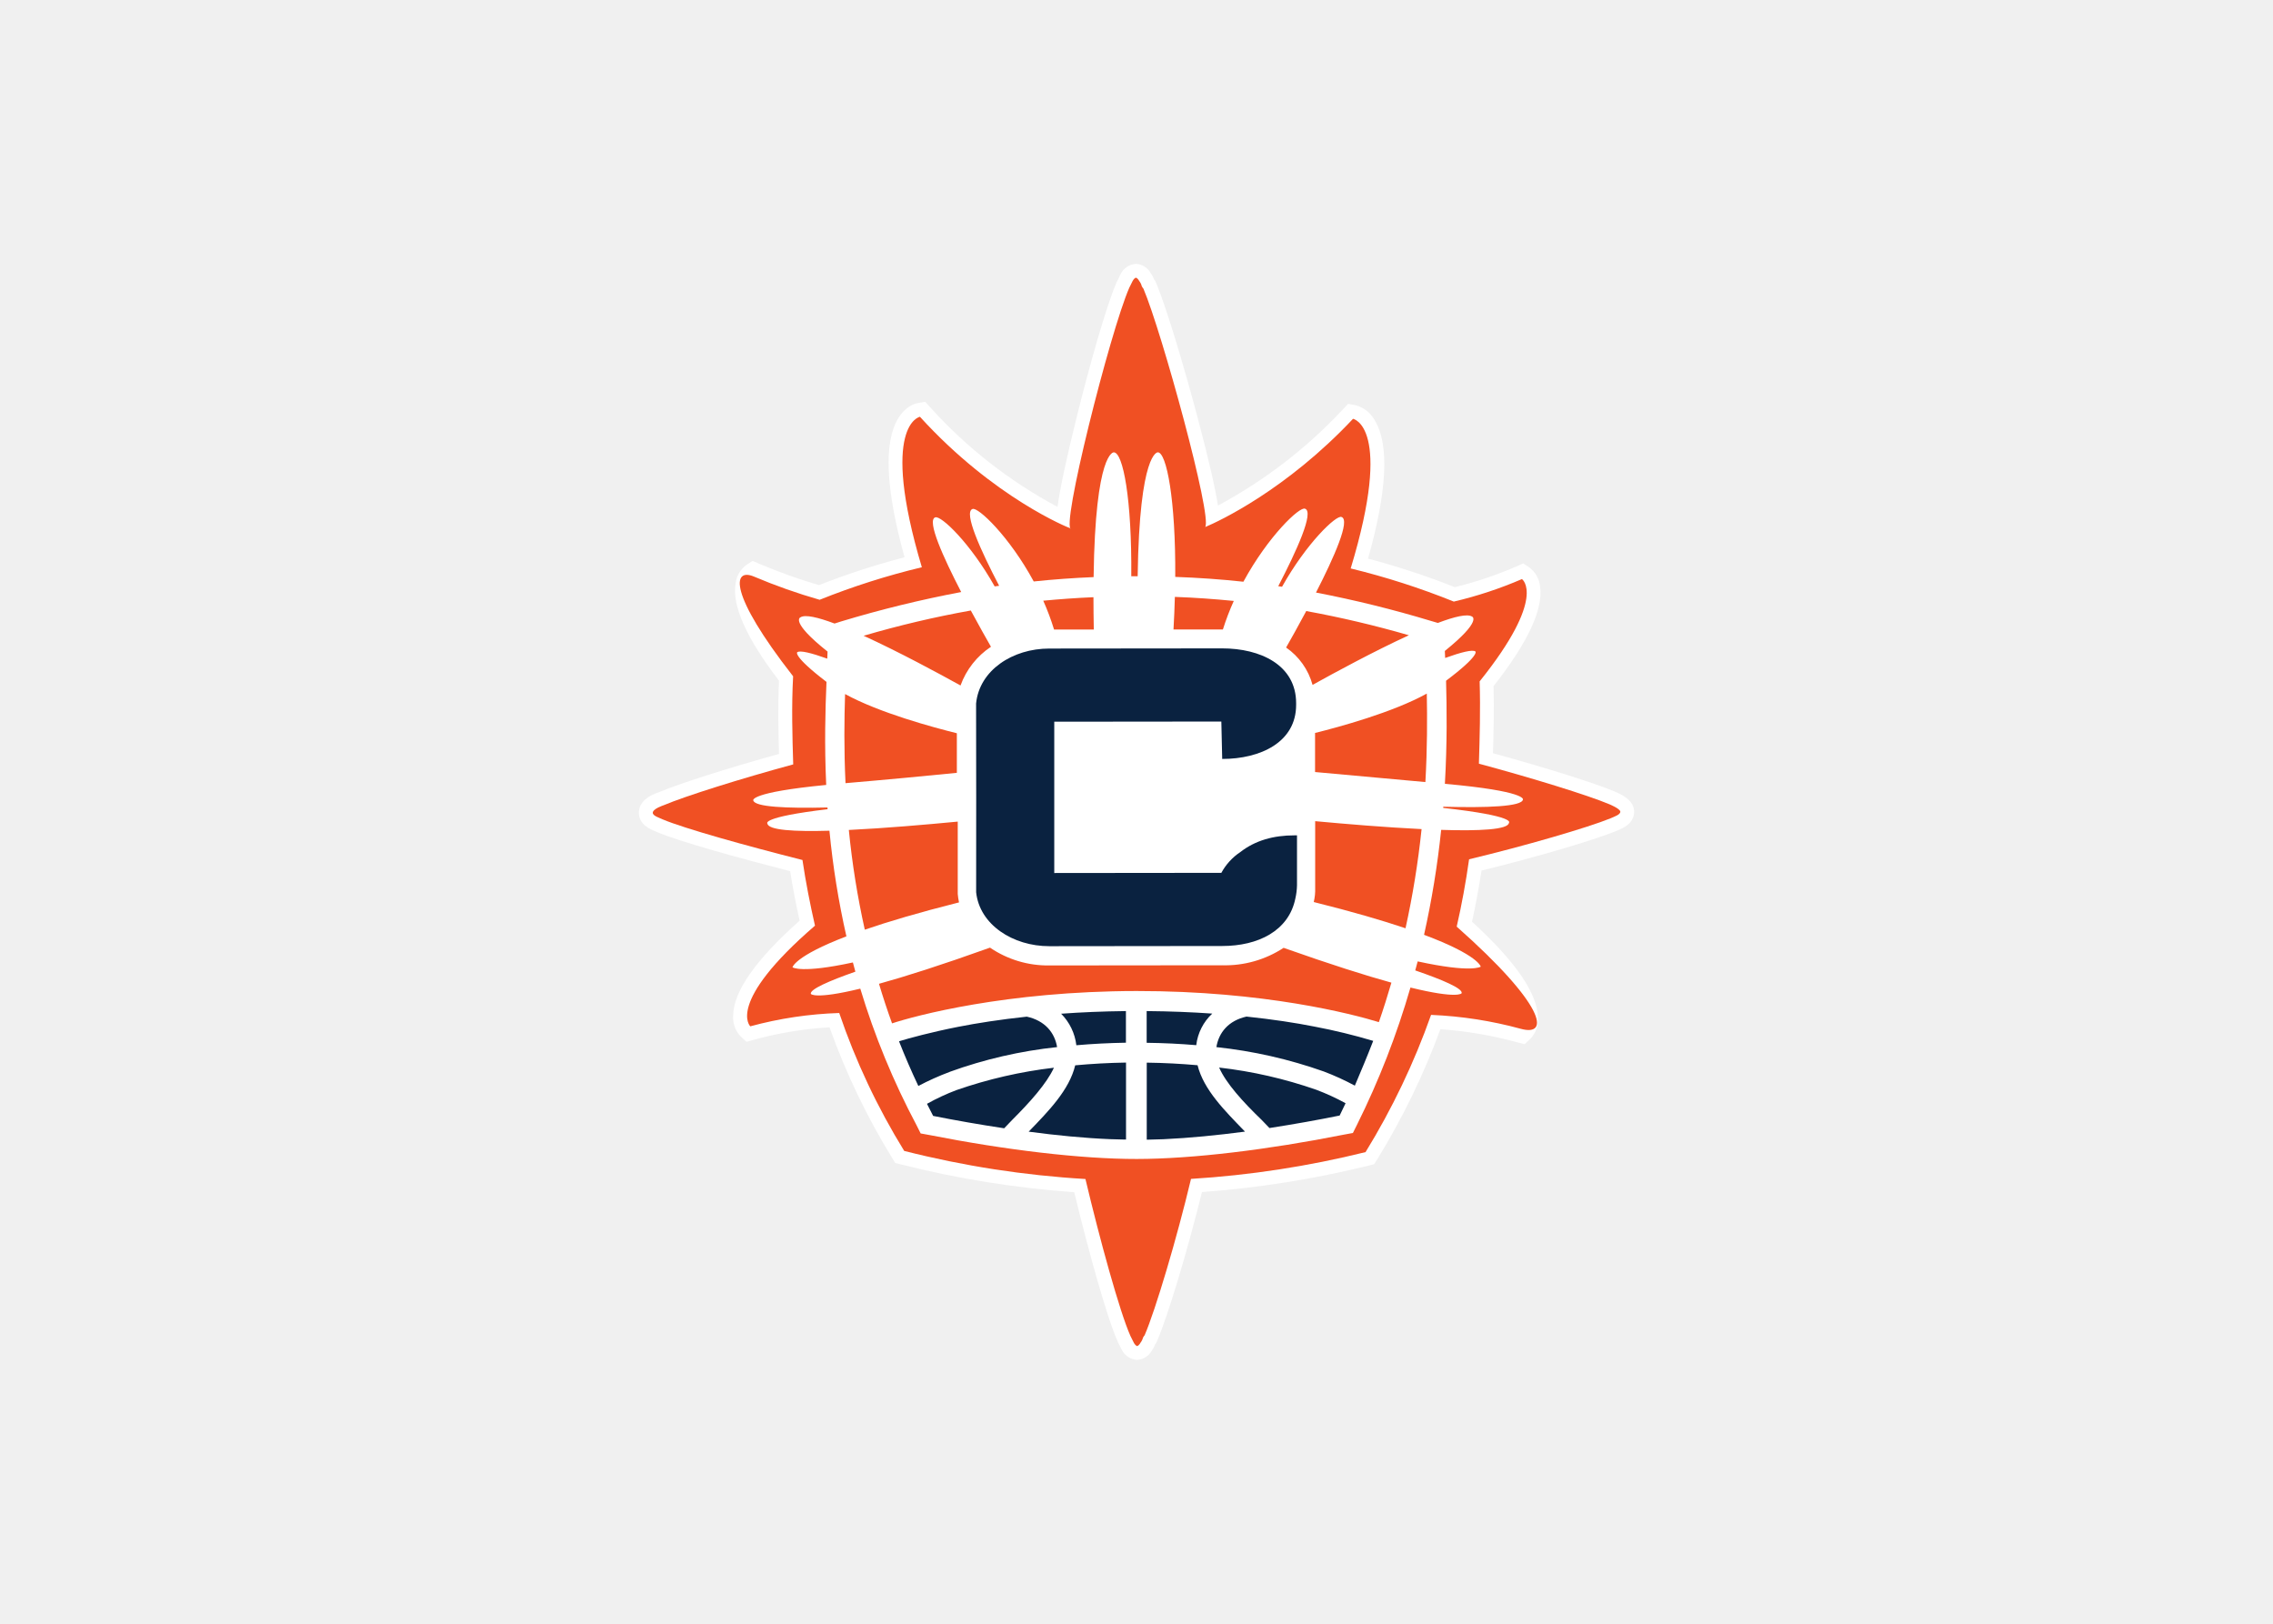
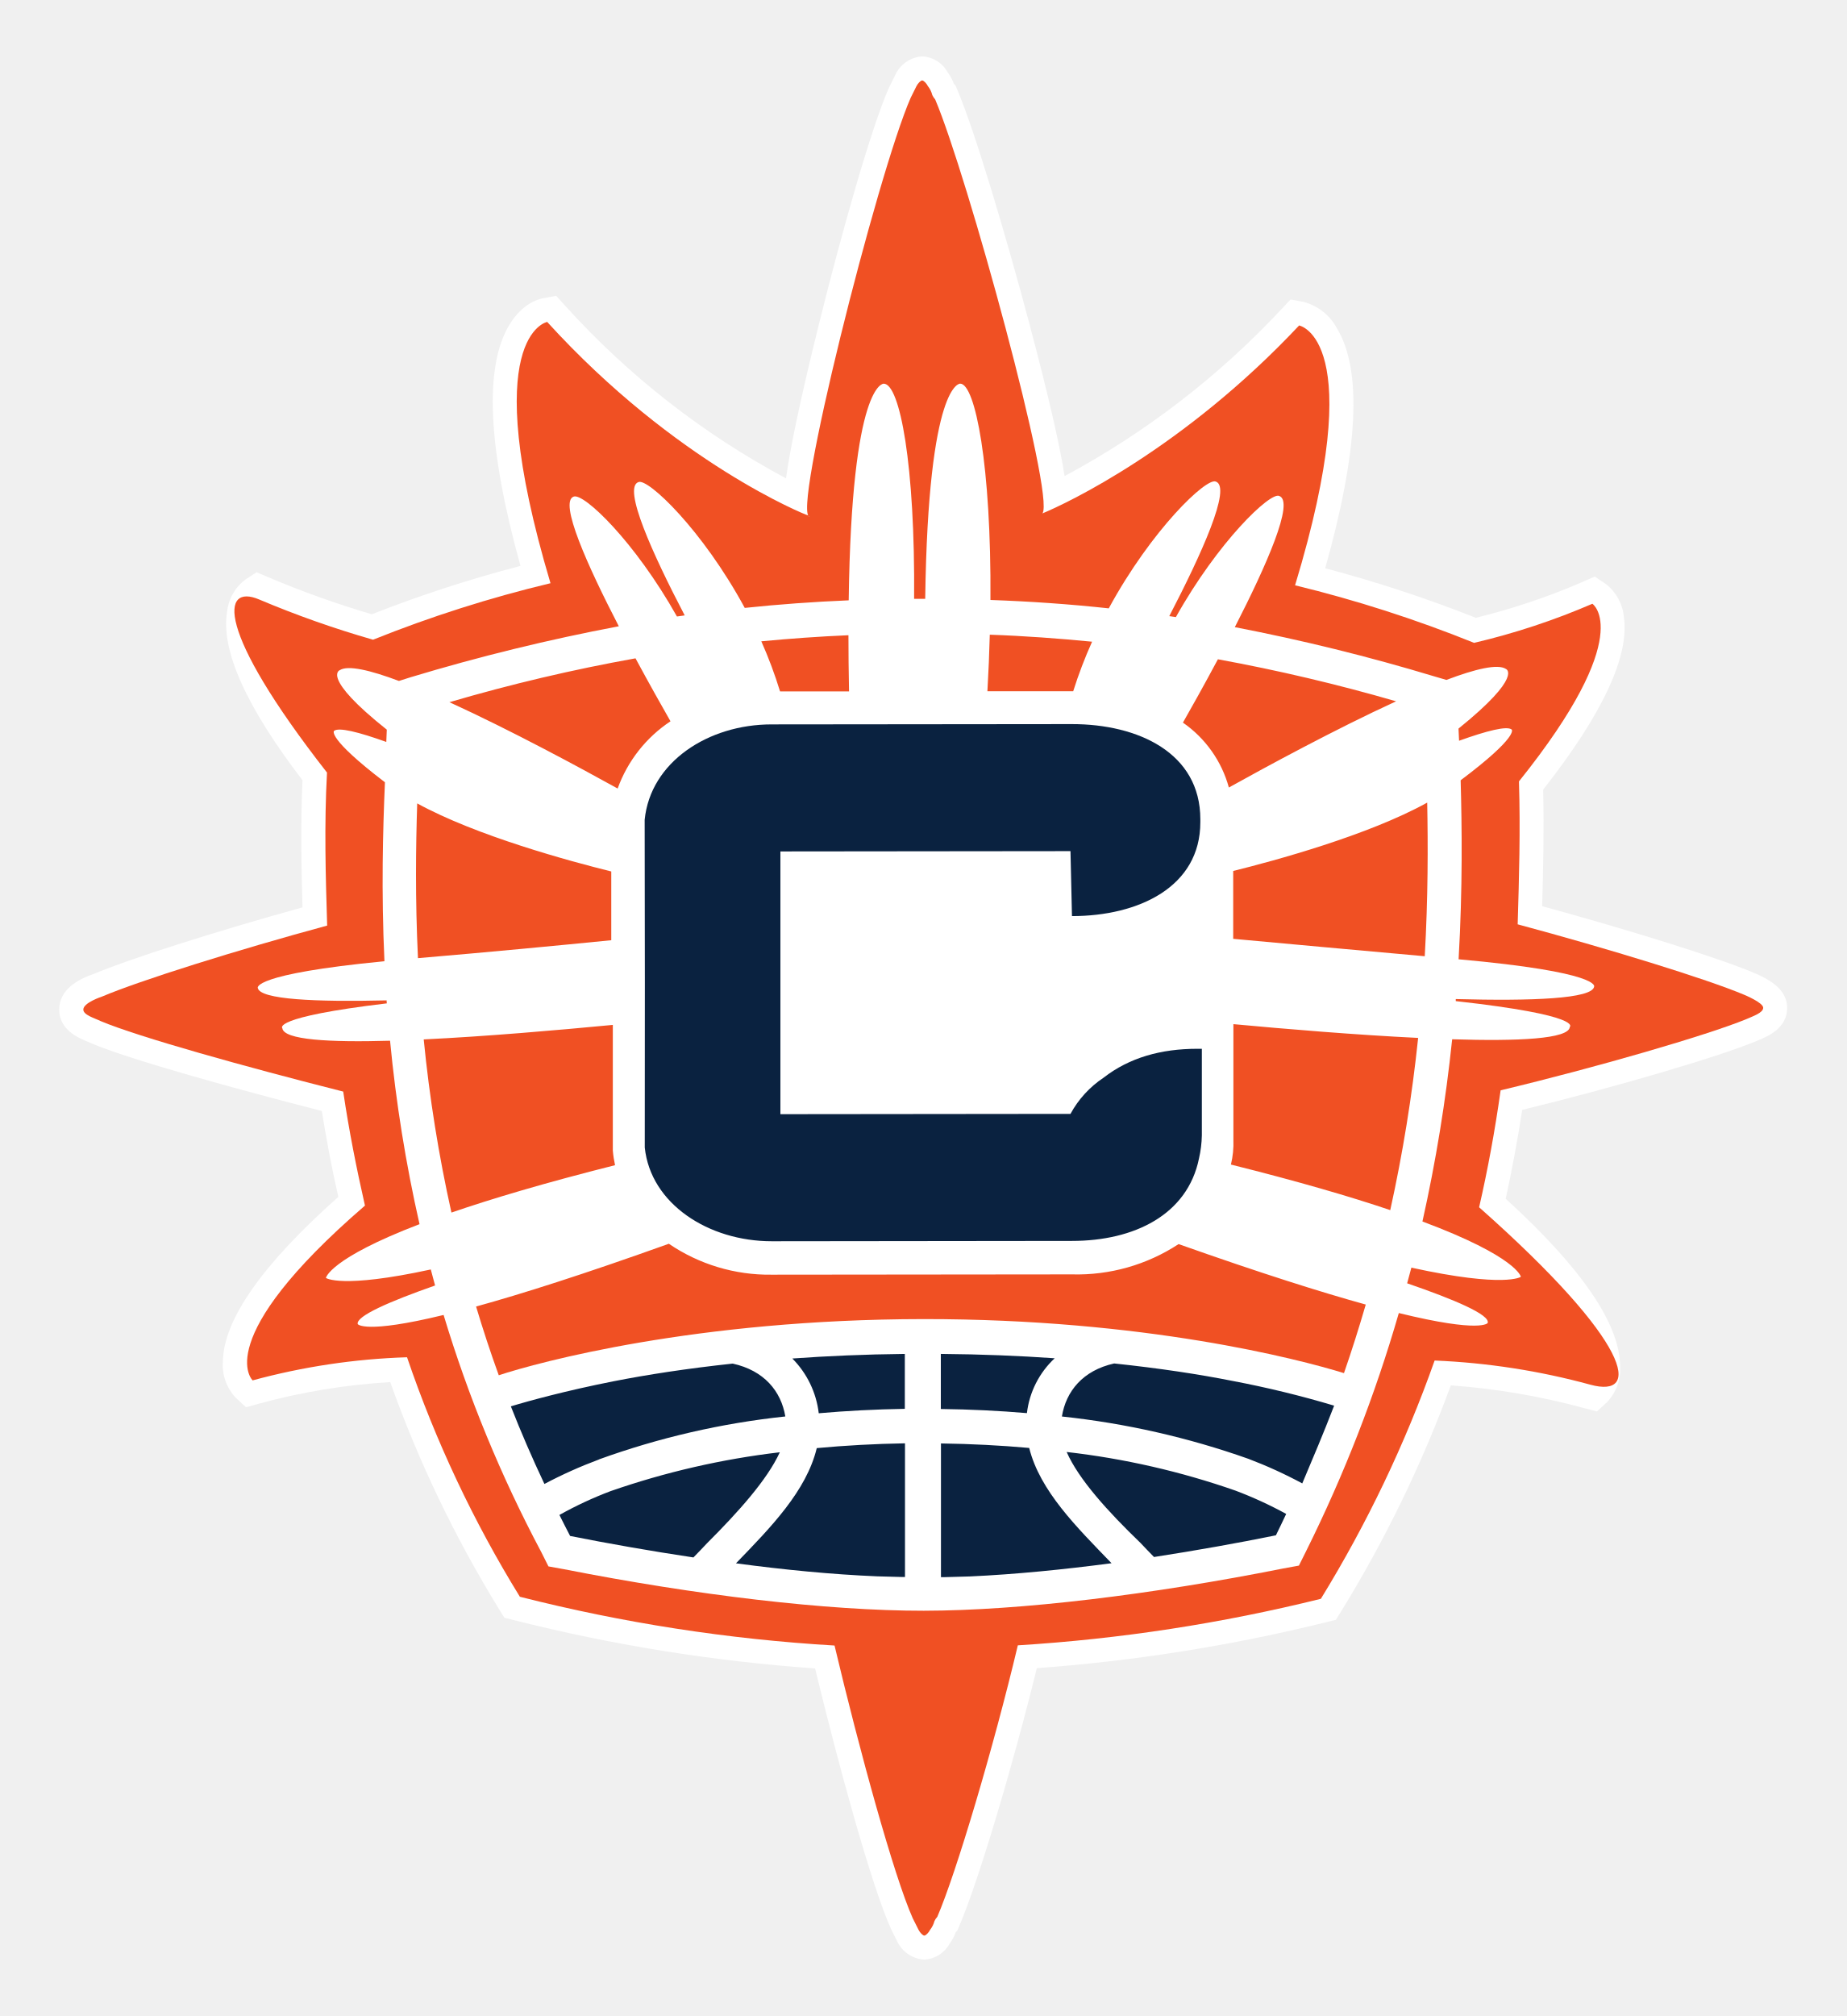
- <svg xmlns="http://www.w3.org/2000/svg" clip-rule="evenodd" fill-rule="evenodd" stroke-linejoin="round" stroke-miterlimit="2" viewBox="0 0 560 400">
+ <svg xmlns="http://www.w3.org/2000/svg" clip-rule="evenodd" fill-rule="evenodd" stroke-linejoin="round" stroke-miterlimit="2" viewBox="149 57 262 286">
  <g fill-rule="nonzero" transform="matrix(.915302 0 0 .915302 157.402 65)">
    <path d="m262.676 142.02c-5.392-2.273-18.85-6.498-32.774-10.308.164-5.633.302-11.804.153-18.067 9.218-11.717 13.433-20.74 12.511-26.839-.201-1.994-1.217-3.819-2.806-5.039l-1.7-1.147-1.854.819c-5.363 2.321-10.912 4.186-16.587 5.577-7.626-3.019-15.423-5.584-23.352-7.682 5.147-18.23 5.761-30.726 1.818-37.193-1.083-2.029-2.967-3.515-5.193-4.097l-1.997-.364-1.388 1.48c-9.722 10.411-21.087 19.158-33.639 25.892-.707-4.512-2.325-11.809-5.541-23.92-3.365-12.664-8.271-29.313-11.092-35.955l-.282-.67-.246-.246c-.229-.634-.55-1.231-.952-1.772-.794-1.458-2.291-2.402-3.949-2.489-1.85.115-3.487 1.261-4.23 2.96l-.967 1.951c-2.766 6.278-7.4 22.753-10.754 36.298-3.032 12.213-4.543 19.608-5.178 24.191-12.87-6.874-24.452-15.925-34.234-26.752l-1.398-1.536-2.048.379c-.712.128-3.19.809-5.177 4.061-3.969 6.483-3.401 19.06 1.69 37.419-7.825 2.035-15.52 4.539-23.045 7.497-5.45-1.603-10.803-3.518-16.034-5.736l-1.823-.778-1.669 1.076c-1.622 1.187-2.676 3-2.904 4.998-1.024 5.94 2.929 14.738 11.681 26.163-.307 6.806-.174 13.54 0 19.705-13.468 3.728-26.721 7.948-32.39 10.329-2.468.825-5.326 2.448-5.326 5.511 0 3.149 2.991 4.383 4.266 4.916.179.071.348.138.486.205l.215.102c6.048 2.56 22.502 7.103 35.745 10.493.712 4.435 1.536 8.828 2.56 13.314-11.752 10.447-17.78 19.004-17.897 25.477-.168 2.108.579 4.189 2.048 5.71l1.536 1.419 2.008-.553c6.649-1.819 13.469-2.94 20.35-3.344 4.385 12.304 10.05 24.115 16.9 35.237l.793 1.286 1.47.363c15.316 3.874 30.945 6.381 46.704 7.492 3.702 15.297 8.736 33.64 11.778 40.4l.896 1.782c.749 1.69 2.38 2.829 4.225 2.95 1.666-.083 3.174-1.03 3.974-2.494.399-.546.718-1.146.947-1.782l.231-.231.281-.655c2.878-6.658 8.225-24.479 12.045-40.011 15.136-1.105 30.152-3.489 44.885-7.128l1.465-.359.804-1.275c6.832-11.092 12.536-22.84 17.027-35.068 6.986.5 13.907 1.68 20.663 3.523l1.998.512 1.536-1.413c1.458-1.522 2.203-3.593 2.048-5.695-.087-6.519-6.053-15.209-17.734-25.846.973-4.46 1.829-9.074 2.561-13.78 14.328-3.493 30.132-8.137 36.175-10.611l.481-.205c1.434-.599 4.414-1.843 4.414-4.993 0-2.263-1.659-3.999-5.213-5.454" fill="#fff" />
    <path d="m261.247 145.452c-5.817-2.459-21.042-7.139-35.14-10.929.215-7.169.435-14.543.2-22.153 18.323-22.84 11.384-27.531 11.384-27.531-5.922 2.557-12.059 4.585-18.338 6.059-9.024-3.642-18.3-6.624-27.756-8.921 11.594-38.269.63-40.272.63-40.272-17.883 19.035-35.996 27.556-39.796 29.129 1.993-2.674-11.691-52.552-16.627-64.161-.179-.202-.329-.428-.446-.671-.123-.503-.354-.973-.676-1.378-.22-.445-.671-.896-.896-.896s-.671.451-.891.896l-.891 1.793c-5.121 11.64-18.728 65.574-15.599 64.903h-.22c0-.124-.102-.225-.225-.225-.124 0-20.372-8.035-40.308-29.938 0 0-10.959 2.023.513 40.497-9.373 2.241-18.568 5.168-27.51 8.757-6.016-1.723-11.921-3.81-17.683-6.247-5.763-2.438-6.934 4.48 10.544 26.839-.441 8.055-.21 16.105.025 23.715-14.093 3.82-29.082 8.532-34.894 11 0 0-2.909.942-2.909 2.018 0 .85 1.793 1.341 2.689 1.787 5.817 2.453 22.604 7.133 37.603 10.923.896 6.043 2.049 11.855 3.37 17.672-24.141 20.833-17.412 27.09-17.412 27.09 7.812-2.125 15.845-3.328 23.936-3.584 4.423 12.989 10.291 25.441 17.493 37.122 15.985 4.06 32.319 6.591 48.783 7.558 3.82 16.106 9.218 35.786 12.126 42.274l.897 1.787c.225.451.676.897.896.897s.676-.446.896-.897c.314-.396.542-.853.671-1.341.112-.246.263-.472.445-.671 2.904-6.719 8.706-26.189 12.485-42.079 15.846-.978 31.571-3.391 46.98-7.211 7.163-11.655 13.075-24.035 17.637-36.932 8.165.338 16.267 1.595 24.151 3.748 7.883 2.153 6.708-6.273-17.253-27.499 1.338-5.821 2.449-11.864 3.334-18.129 14.989-3.584 31.985-8.536 38.028-11.005 1.06-.476 2.678-.993 2.678-1.792s-2.924-2.002-2.924-2.002" fill="#f05023" />
    <path d="m216.951 139.921c.635-11.056.512-20.51.317-27.725 9.105-6.837 7.912-7.861 7.912-7.861-.717-.609-3.851.19-8.157 1.736-.041-.66-.067-1.29-.088-1.884 10.15-8.194 7.344-9.249 7.344-9.249-1.265-.819-4.727 0-9.218 1.705l-1.961-.573c-10.143-3.065-20.438-5.603-30.844-7.605 4.85-9.453 9.325-19.526 6.872-20.34-1.403-.62-9.458 7.072-16.008 18.778l-1.024-.148c4.973-9.571 9.73-20.023 7.205-20.858-1.449-.64-9.94 7.425-16.587 19.654-6.058-.655-12.136-1.08-18.343-1.3.143-20.797-2.351-33.528-4.691-33.528 0 0-4.957-.332-5.423 33.348h-1.721c.174-20.688-2.202-33.348-4.711-33.342 0 0-4.983-.333-5.428 33.578-5.439.225-10.79.614-16.116 1.173-6.58-12.147-15.035-20.141-16.479-19.501-2.489.835 2.197 11.148 7.169 20.663l-1.203.169c-6.514-11.604-14.457-19.204-16.014-18.579-2.314.809 2.151 10.718 7.001 20.095-10.887 2.057-21.656 4.693-32.263 7.896l-1.823.579c-4.481-1.68-7.927-2.489-9.176-1.669 0 0-3.006 1.024 7.292 9.217-.031.601-.057 1.236-.077 1.905-4.276-1.536-7.39-2.314-8.101-1.71 0 0-1.199 1.024 7.891 7.963-.317 7.421-.579 16.843-.077 27.735-20.689 2.003-19.634 4.143-19.634 4.143.323 1.798 8.962 2.187 19.972 1.926-.006.154.006.309.036.461-18.098 2.156-16.203 3.851-16.203 3.851.205 1.813 7.287 2.212 16.7 1.941.913 9.565 2.439 19.062 4.568 28.431-14.001 5.357-14.513 8.332-14.513 8.332s2.309 1.721 16.259-1.311c.215.83.435 1.654.666 2.484-7.047 2.473-12.291 4.752-11.994 5.981 0 0 .984 1.588 13.315-1.413 3.833 12.709 8.901 25.012 15.132 36.733l1.122 2.238 2.463.445c20.361 4.005 40.727 6.442 55.717 6.427 14.989-.015 35.334-2.494 55.706-6.545l2.458-.45 1.116-2.238c5.891-11.846 10.702-24.198 14.375-36.907 12.853 3.154 13.78 1.536 13.78 1.536.395-1.26-5.151-3.626-12.49-6.145.22-.809.451-1.623.656-2.427 14.589 3.19 16.976 1.418 16.976 1.418s-.538-3.073-15.261-8.572c2.082-9.318 3.62-18.747 4.609-28.243 10.211.323 18.082-.041 18.236-1.905 0 0 2.238-1.792-17.678-4.009v-.318c11.779.318 21.206-.031 21.452-1.941 0 0 1.117-2.238-21.027-4.225m-37.301-46.498c9.313 1.704 18.534 3.879 27.628 6.514-9.412 4.317-20.213 10.185-25.928 13.36-1.118-4.084-3.641-7.646-7.123-10.057 1.214-2.126 3.231-5.715 5.423-9.817m-35.381-3.81c5.408.189 10.662.578 15.875 1.085-1.125 2.501-2.104 5.066-2.929 7.682h-13.299c.174-3.042.297-5.963.369-8.762m-21.913.082c0 2.711.031 5.612.092 8.706h-10.693c-.812-2.646-1.783-5.24-2.908-7.769 4.44-.42 8.931-.748 13.519-.942m-33.02 3.584c2.161 4.01 4.168 7.559 5.423 9.756-3.78 2.502-6.654 6.157-8.194 10.421-5.694-3.154-16.597-9.054-26.081-13.381 9.481-2.784 19.105-5.052 28.831-6.796m-33.706 46.468c-.44-9.218-.333-17.314-.118-23.986 9.218 5.059 23.757 8.982 30.086 10.549v10.657c-8.004.798-18.948 1.843-29.978 2.78m.922 12.593c9.694-.466 20.786-1.434 29.297-2.248v19.475c.064.763.179 1.521.343 2.268-10.882 2.74-19.127 5.198-25.364 7.344-1.974-8.851-3.408-17.814-4.297-26.839m142.661 51.722c-7.031-2.172-30.952-8.409-65.211-8.373-35.243.036-59.685 6.688-65.815 8.706-1.301-3.585-2.463-7.134-3.518-10.652 6.985-1.926 16.612-4.973 29.886-9.73 4.696 3.198 10.266 4.872 15.947 4.793l46.539-.046c5.863.161 11.637-1.478 16.541-4.696 12.762 4.517 22.143 7.472 29.016 9.372-1.025 3.513-2.136 7.056-3.385 10.651m7.169-25.292c-6.145-2.079-14.216-4.44-24.688-7.057.303-1.248.432-2.532.384-3.815v-17.949c8.152.758 18.948 1.664 28.642 2.135-.937 8.97-2.38 17.879-4.323 26.686m5.352-39.345c-11.041-.988-21.923-1.982-29.702-2.699v-10.518c6.35-1.572 20.925-5.52 30.076-10.595.128 6.626.138 14.676-.379 23.812" fill="#fff" />
    <path d="m131.097 209.618v-8.511c-6.191.066-12.019.322-17.442.711 2.277 2.29 3.721 5.279 4.097 8.486 4.305-.379 8.754-.608 13.345-.686zm23.234-7.836c-5.474-.384-11.368-.624-17.652-.676v8.537c4.568.056 9.029.272 13.346.64.382-3.253 1.909-6.267 4.306-8.501zm1.117 9.024c9.861 1.048 19.565 3.25 28.913 6.56 2.864 1.086 5.654 2.359 8.352 3.81 1.731-4.097 3.226-7.61 4.942-12.05-5.186-1.549-10.449-2.829-15.768-3.836-5.146-1.024-11.297-1.961-18.338-2.704-4.86 1.086-7.471 4.317-8.101 8.22zm-5.065 4.875c-4.404-.394-8.982-.635-13.683-.697v20.725h.486c1.327-.026 2.663-.072 4-.113 7.051-.322 14.533-1.07 21.959-2.048-5.403-5.592-11.103-11.2-12.767-17.867zm17.212 14.682c.701.753 1.418 1.485 2.135 2.222 6.606-1.024 13.033-2.171 18.897-3.364.553-1.106 1.065-2.207 1.592-3.314-2.533-1.388-5.162-2.596-7.866-3.615-8.473-2.96-17.25-4.968-26.168-5.986 1.874 4.255 6.386 9.217 11.405 14.057zm-40.753 5.218c1.275.036 2.56.077 3.815.102h.466v-20.719c-4.696.077-9.269.333-13.678.742-1.608 6.658-7.139 12.291-12.526 17.857 7.41.994 14.881 1.726 21.923 2.018zm-15.133-19.229c-8.941 1.049-17.742 3.07-26.245 6.027-2.727 1.031-5.373 2.263-7.917 3.687.548 1.081 1.086 2.172 1.659 3.257 5.961 1.183 12.46 2.33 19.117 3.329.717-.738 1.434-1.475 2.141-2.233 4.834-4.829 9.289-9.796 11.245-14.052zm-28.037 1.106c9.329-3.377 19.032-5.612 28.898-6.657-.656-3.923-3.288-7.124-8.158-8.194-7.123.763-13.351 1.731-18.518 2.75-7.261 1.434-13.033 3.011-15.875 3.877 1.562 3.979 3.298 7.999 5.203 12.029 2.731-1.446 5.554-2.712 8.45-3.79zm7.108-48.337c.906 8.706 9.858 14.533 19.705 14.523l46.54-.051c9.617 0 17.893-4.046 19.675-12.772.271-1.176.42-2.378.445-3.585v-13.422h-.701c-5.597 0-10.514 1.352-14.544 4.486-2.138 1.422-3.896 3.346-5.121 5.603l-44.972.046v-40.723l44.972-.046.231 10.068c10.293 0 19.91-4.496 19.9-14.564v-.445c0-10.294-9.638-14.759-19.931-14.749l-46.54.046c-9.842 0-18.789 5.838-19.675 14.79l.031 25.287z" fill="#0a2240" />
  </g>
</svg>
